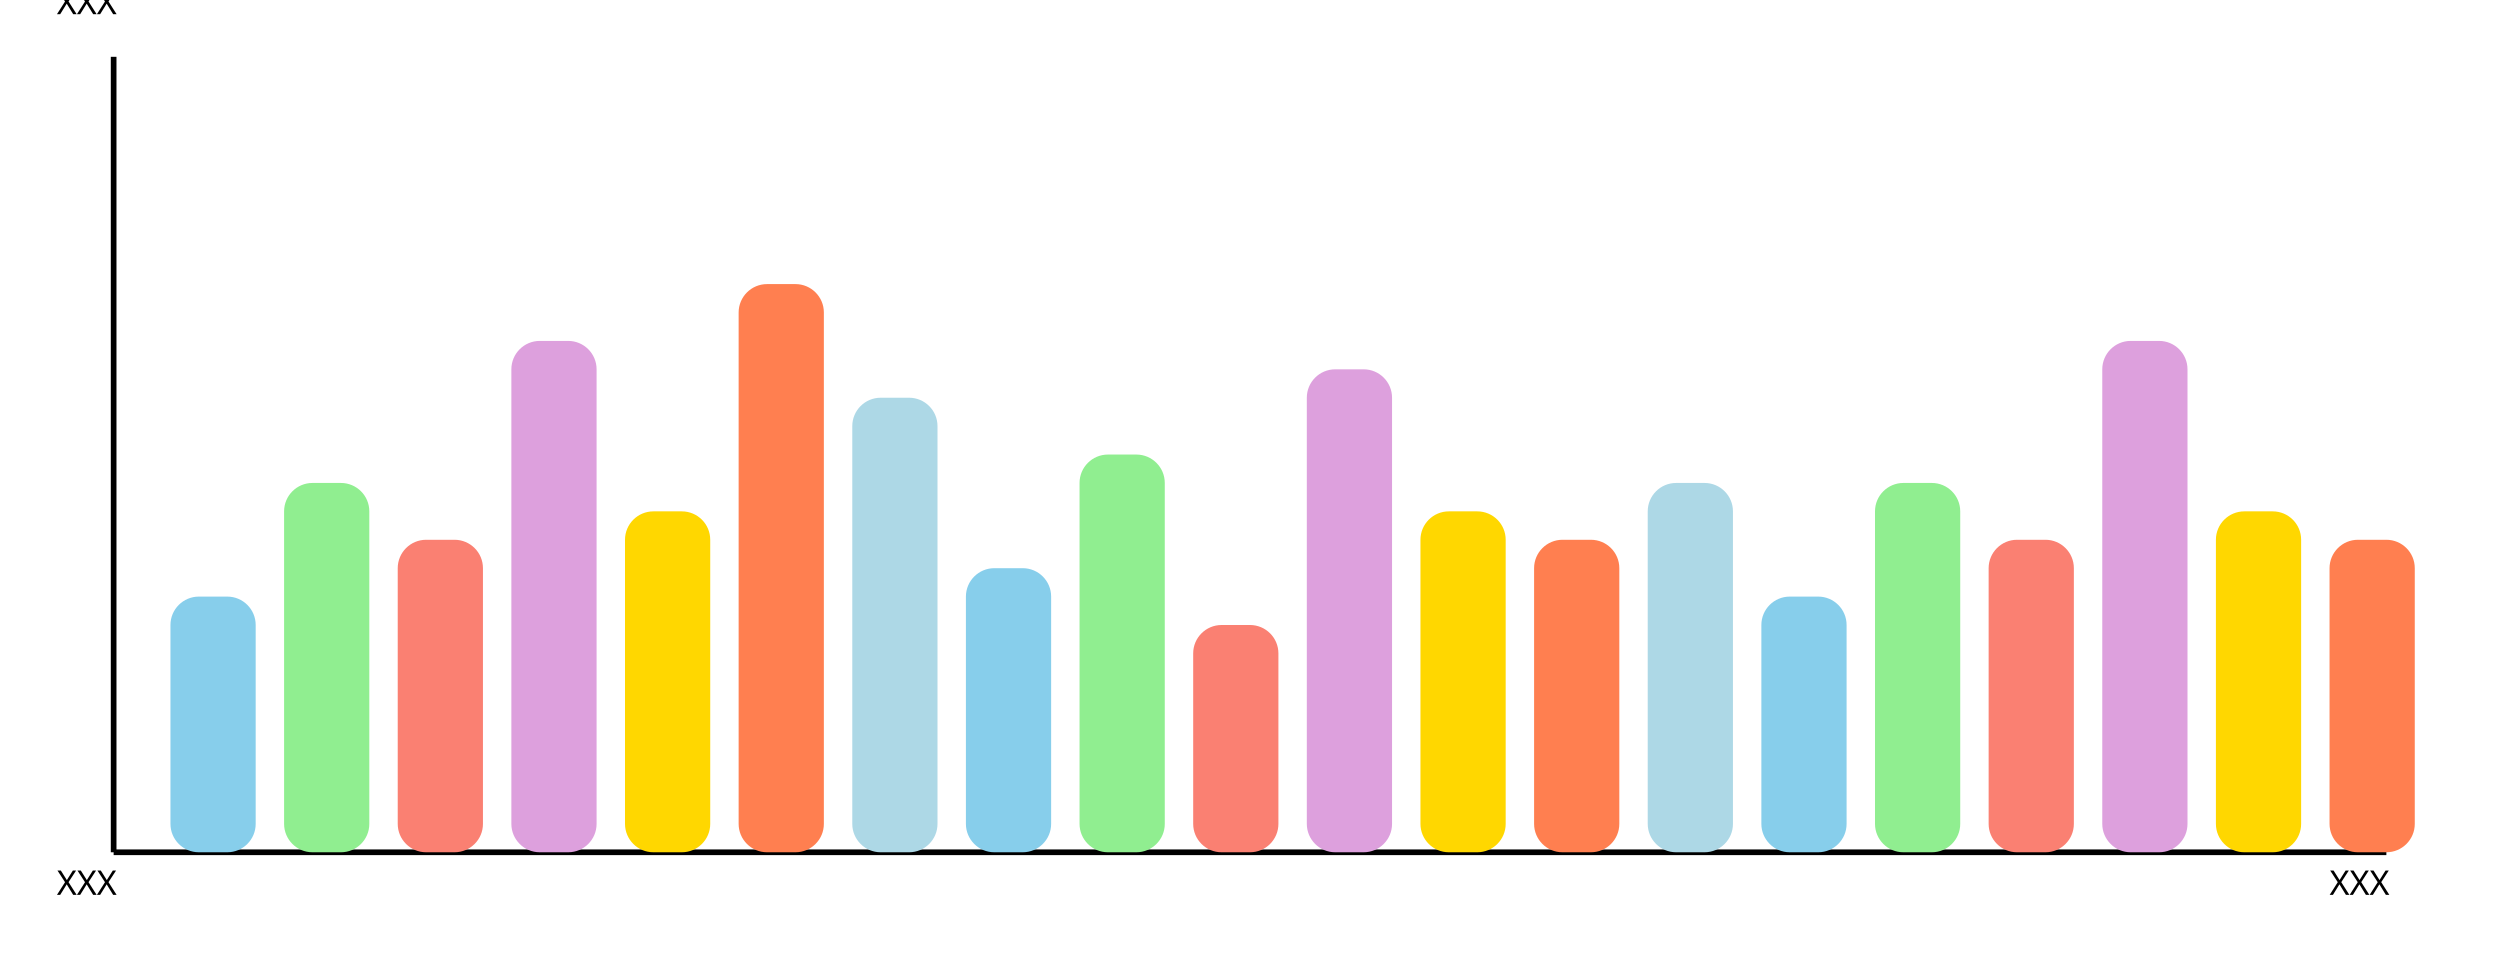
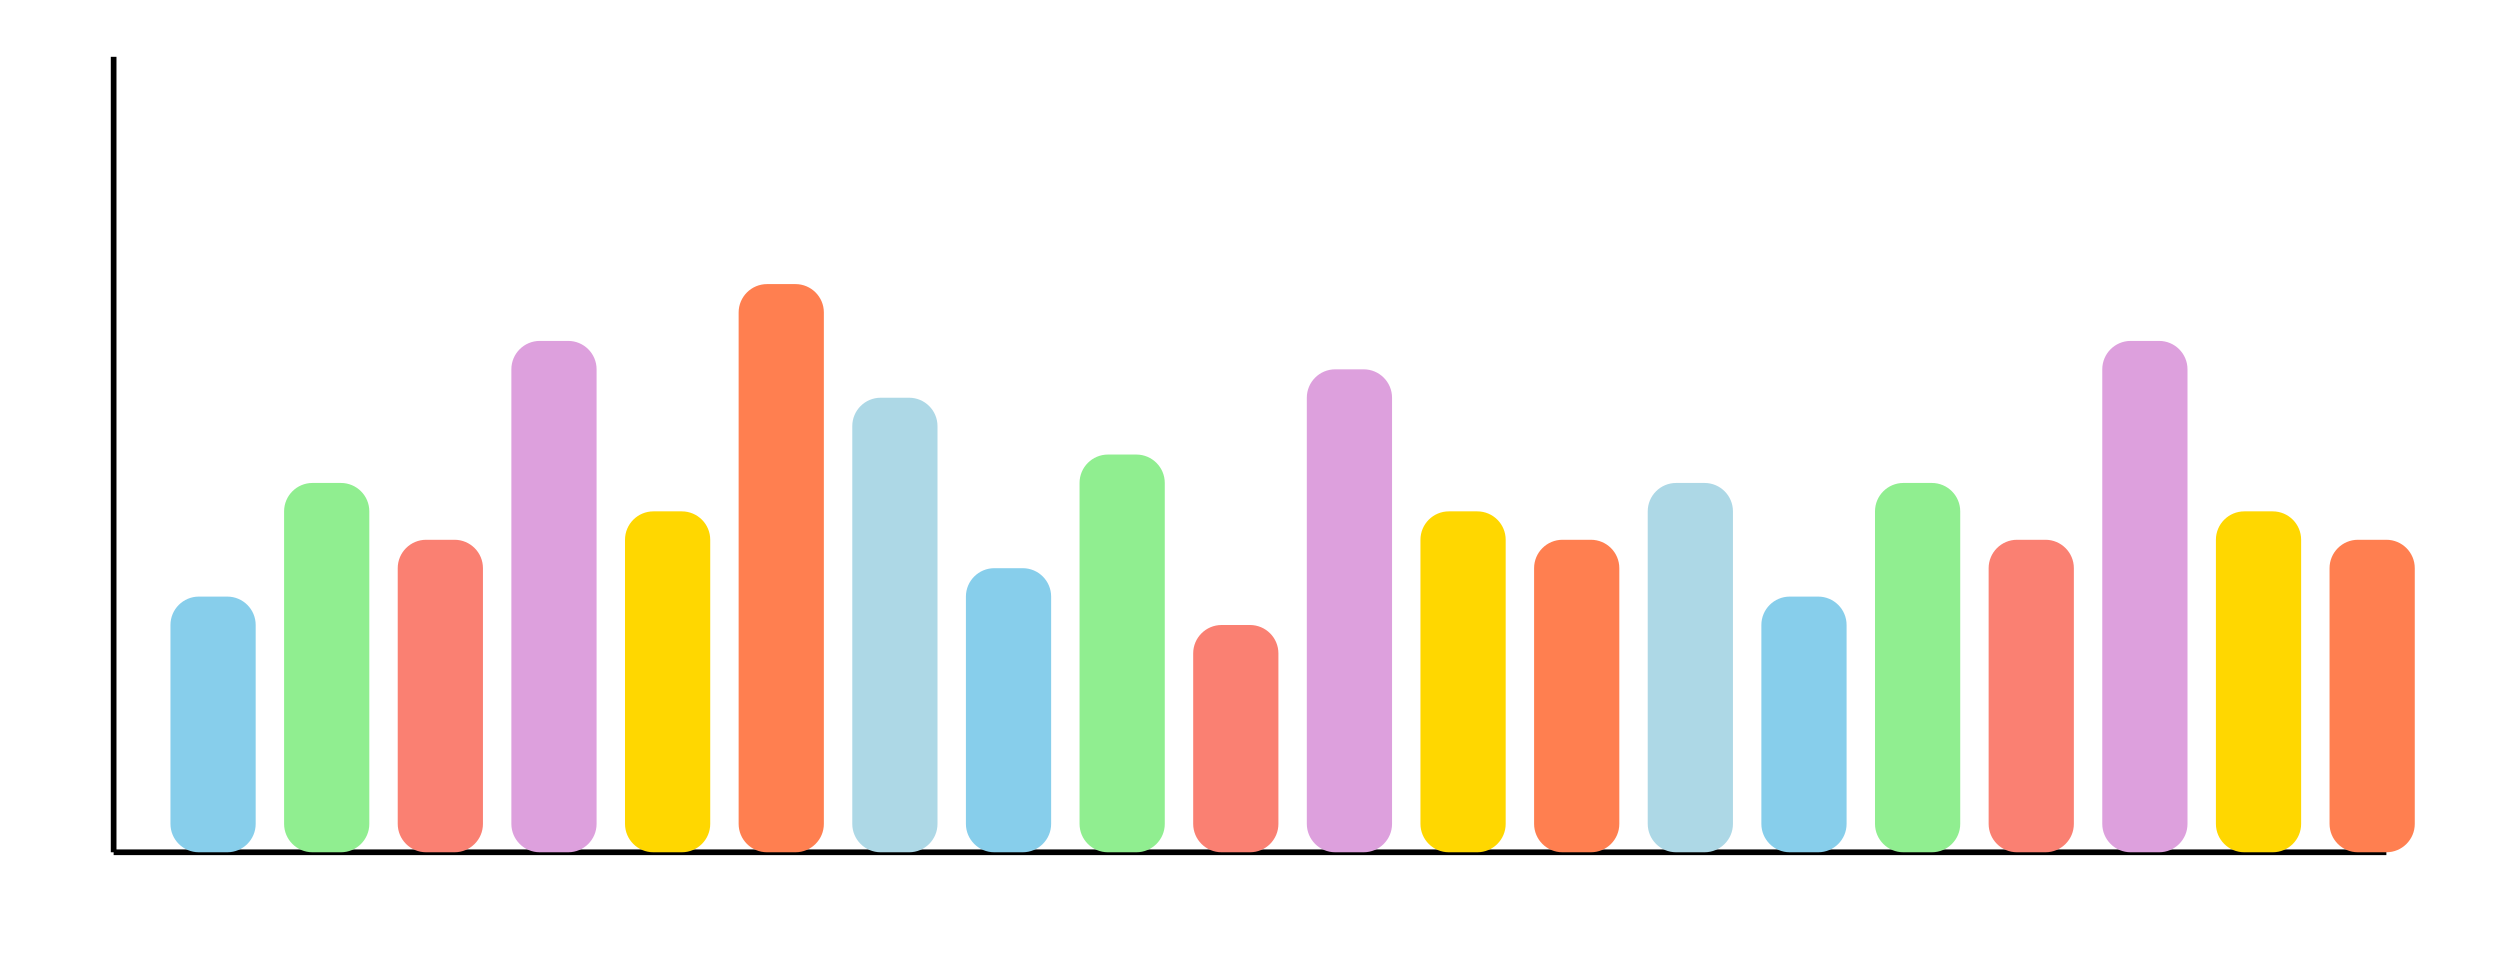
<svg xmlns="http://www.w3.org/2000/svg" width="880" height="340" viewBox="-440,-160,880,340" style="max-width: 100%; height: auto; font: 10px sans-serif;">
  <line x1="-400" y1="140" x2="400" y2="140" stroke="black" stroke-width="2" id="line_1" />
  <line x1="-400" y1="140" x2="-400" y2="-140" stroke="black" stroke-width="2" id="line" />
  <rect x="-380" y="50" width="30" height="90" fill="skyblue" rx="10" ry="10" id="rect_19" />
  <rect x="-340" y="10" width="30" height="130" fill="lightgreen" rx="10" ry="10" id="rect_18" />
  <rect x="-300" y="30" width="30" height="110" fill="salmon" rx="10" ry="10" id="rect_17" />
  <rect x="-260" y="-40" width="30" height="180" fill="plum" rx="10" ry="10" id="rect_16" />
  <rect x="-220" y="20" width="30" height="120" fill="gold" rx="10" ry="10" id="rect_15" />
  <rect x="-180" y="-60" width="30" height="200" fill="coral" rx="10" ry="10" id="rect_14" />
  <rect x="-140" y="-20" width="30" height="160" fill="lightblue" rx="10" ry="10" id="rect_13" />
  <rect x="-100" y="40" width="30" height="100" fill="skyblue" rx="10" ry="10" id="rect_12" />
  <rect x="-60" y="0" width="30" height="140" fill="lightgreen" rx="10" ry="10" id="rect_11" />
  <rect x="-20" y="60" width="30" height="80" fill="salmon" rx="10" ry="10" id="rect_10" />
  <rect x="20" y="-30" width="30" height="170" fill="plum" rx="10" ry="10" id="rect_9" />
  <rect x="60" y="20" width="30" height="120" fill="gold" rx="10" ry="10" id="rect_8" />
  <rect x="100" y="30" width="30" height="110" fill="coral" rx="10" ry="10" id="rect_7" />
  <rect x="140" y="10" width="30" height="130" fill="lightblue" rx="10" ry="10" id="rect_6" />
  <rect x="180" y="50" width="30" height="90" fill="skyblue" rx="10" ry="10" id="rect_5" />
  <rect x="220" y="10" width="30" height="130" fill="lightgreen" rx="10" ry="10" id="rect_4" />
  <rect x="260" y="30" width="30" height="110" fill="salmon" rx="10" ry="10" id="rect_3" />
  <rect x="300" y="-40" width="30" height="180" fill="plum" rx="10" ry="10" id="rect_2" />
  <rect x="340" y="20" width="30" height="120" fill="gold" rx="10" ry="10" id="rect_1" />
  <rect x="380" y="30" width="30" height="110" fill="coral" rx="10" ry="10" id="rect" />
-   <text x="-420" y="155" font-family="sans-serif" font-size="12px" id="text_2">XXX</text>
-   <text x="380" y="155" font-family="sans-serif" font-size="12px" id="text_1">XXX</text>
-   <text x="-420" y="-155" font-family="sans-serif" font-size="12px" id="text">XXX</text>
</svg>
